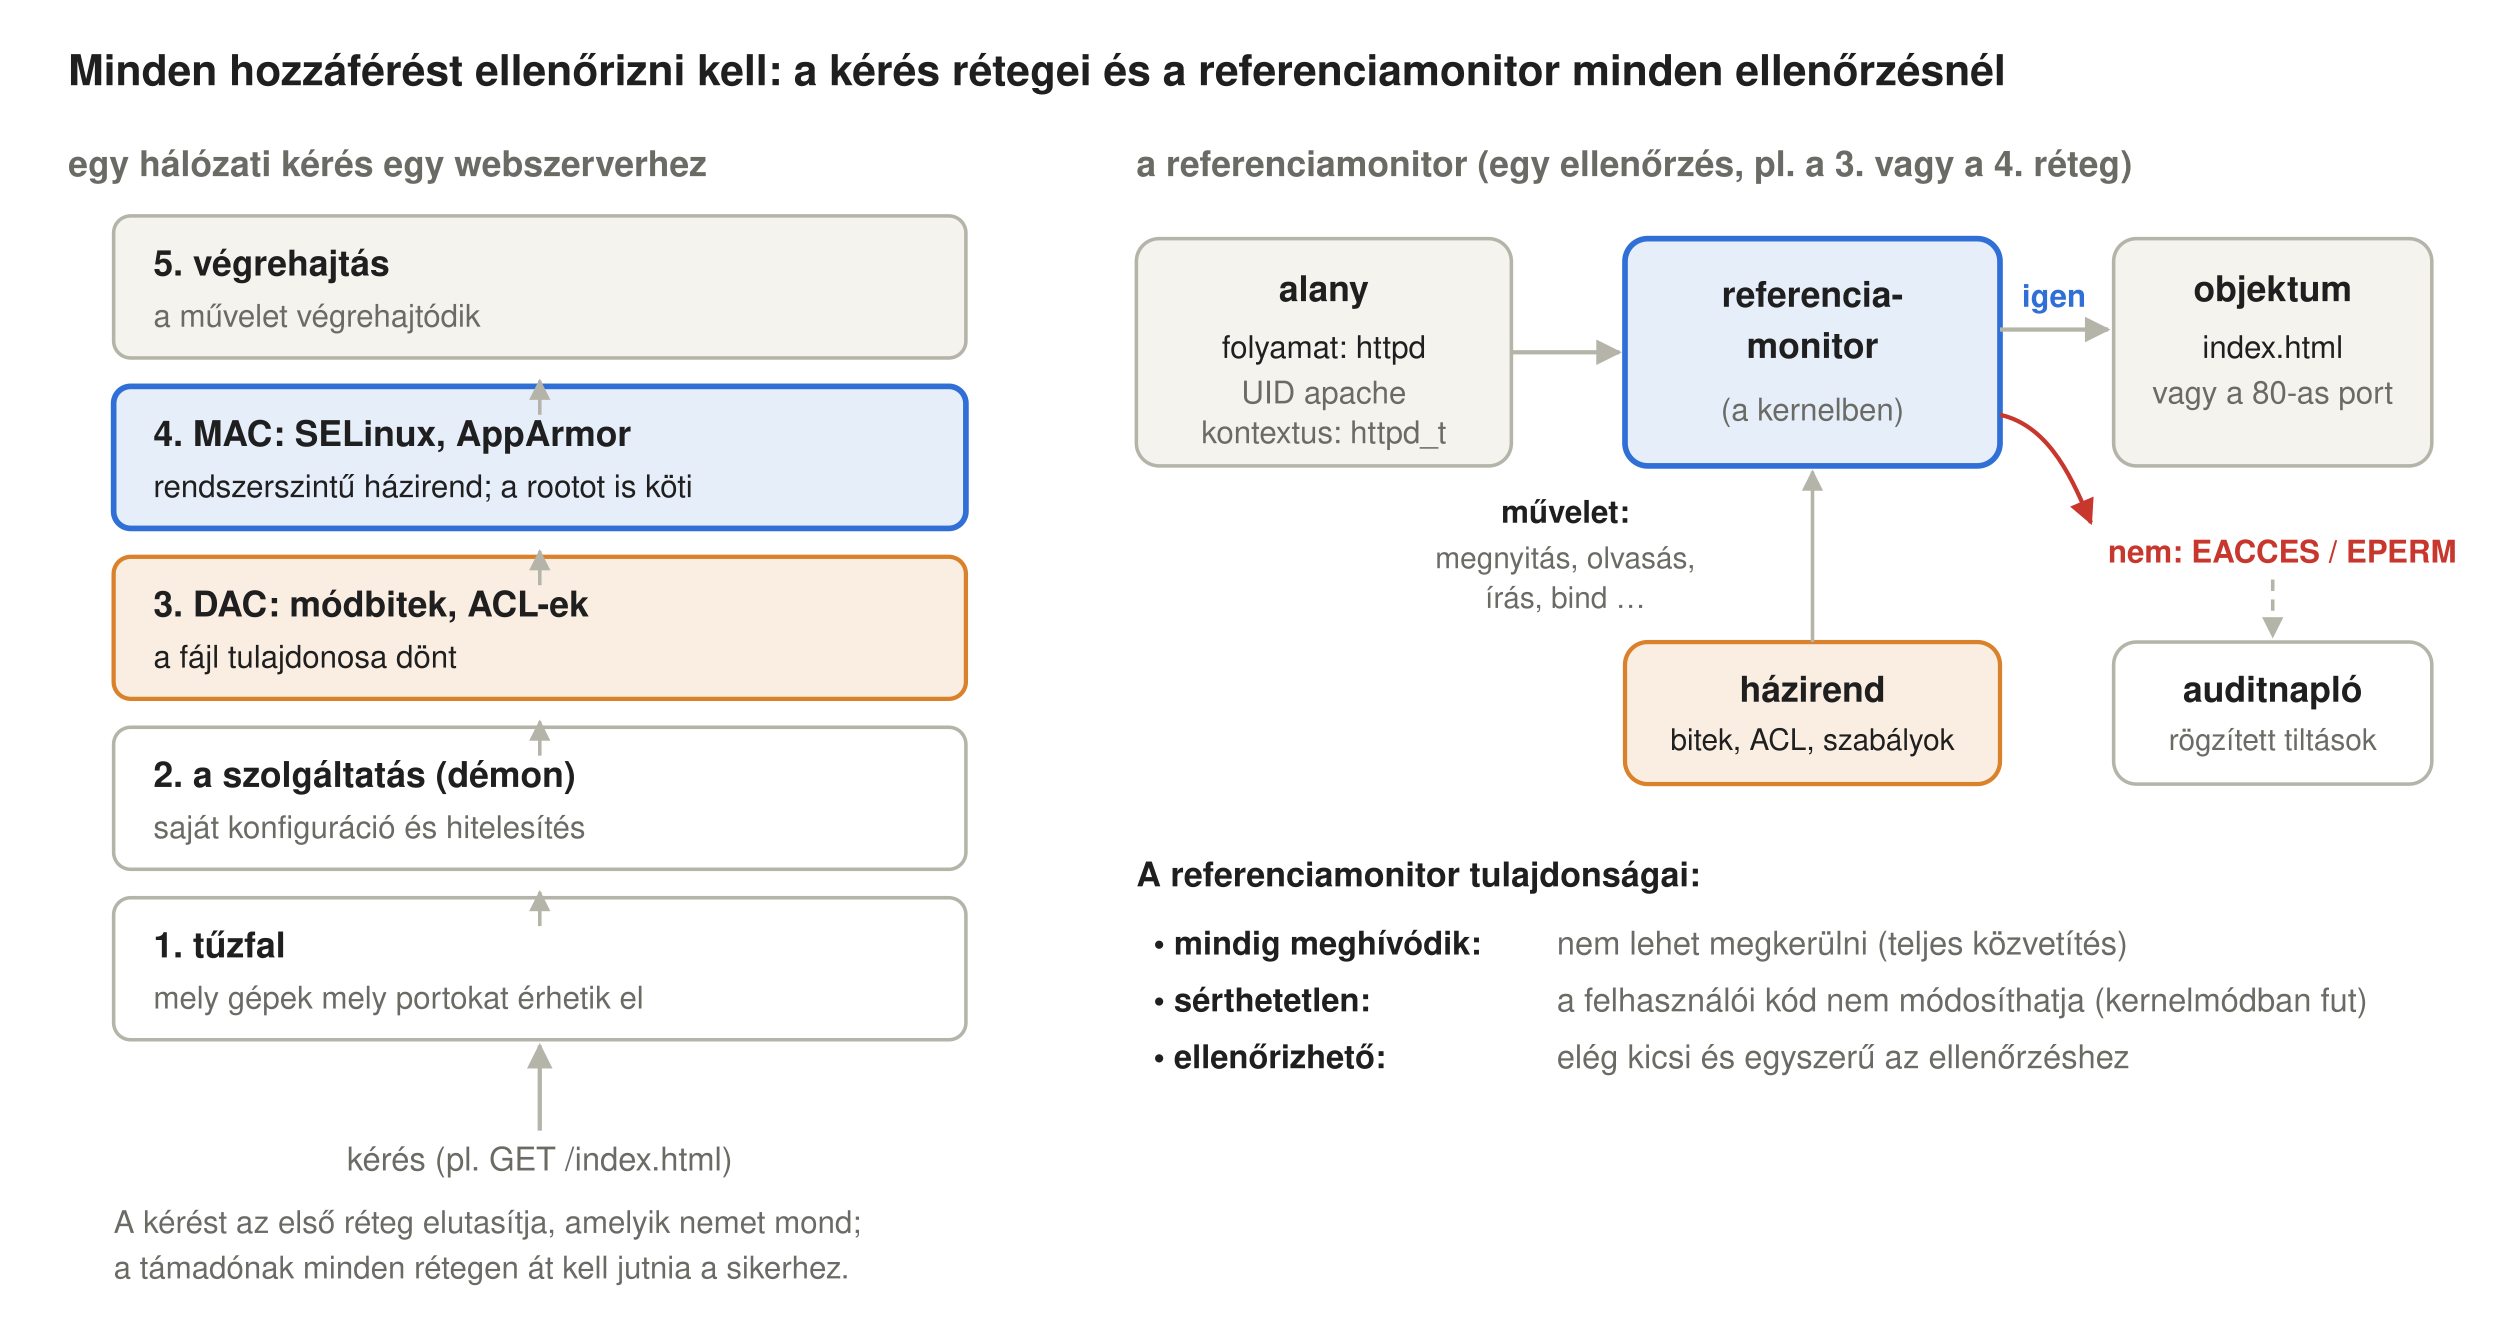
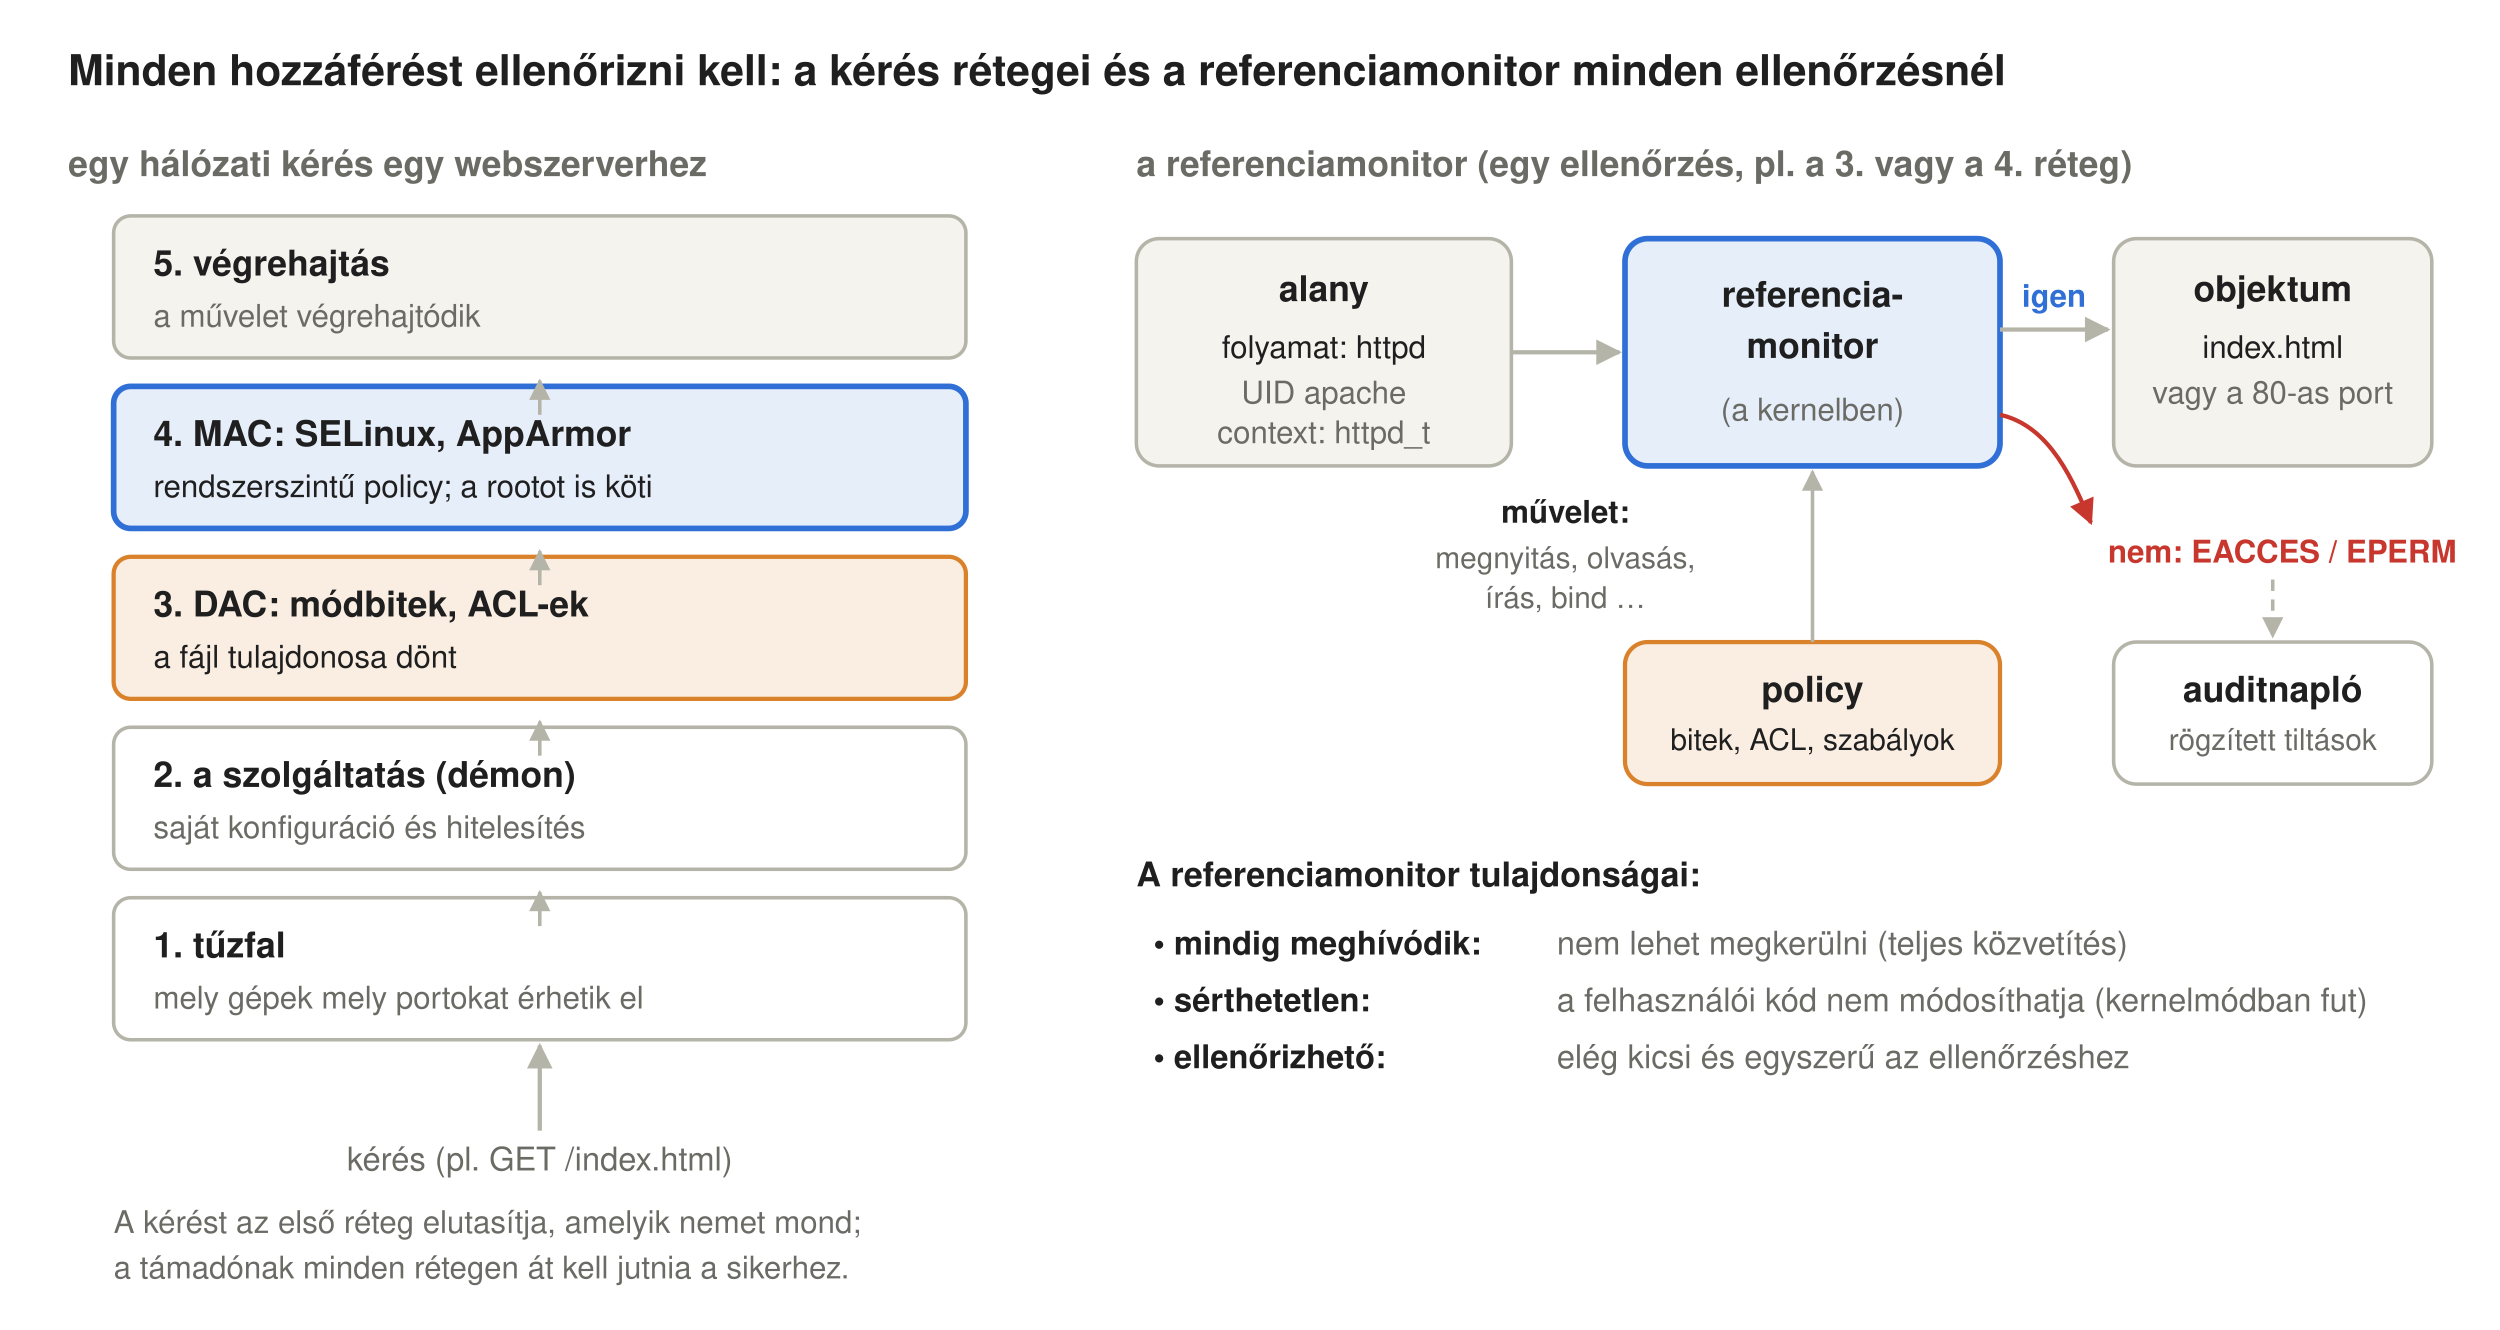
<svg xmlns="http://www.w3.org/2000/svg" viewBox="0 0 880 468" width="880" height="468" role="img" aria-label="Minden hozzáférést ellenőrizni kell: a kérés rétegei és a referenciamonitor minden ellenőrzésnél">
  <style>
  .ink{fill:#1f1f1f}.quiet{fill:#6b6b66}.edge{stroke:#b5b4a8}.edgef{fill:#b5b4a8}
  .grid{stroke:#e3e2da}.acc{stroke:#2f6fd6}.accf{fill:#2f6fd6;fill-opacity:.12}.acct{fill:#2f6fd6}
  .c2{fill:#d9822b}.c2s{stroke:#d9822b}.c2f{fill:#d9822b;fill-opacity:.14}.tint{fill:#f4f3ee}
  .bad{fill:#c8372d}.bads{stroke:#c8372d}.badf{fill:#c8372d;fill-opacity:.14}
  text{font-family:-apple-system,BlinkMacSystemFont,'Segoe UI',Helvetica,Arial,sans-serif}
  @media (prefers-color-scheme: dark){
    .ink{fill:#e8e8e3}.quiet{fill:#a3a39c}.edge{stroke:#6f6e66}.edgef{fill:#6f6e66}
    .grid{stroke:#3a3a35}.acc{stroke:#5b93ef}.accf{fill:#5b93ef;fill-opacity:.18}.acct{fill:#7aa9f5}
    .c2{fill:#eb9a4b}.c2s{stroke:#eb9a4b}.c2f{fill:#eb9a4b;fill-opacity:.2}.tint{fill:#22221f}
    .bad{fill:#ff7b70}.bads{stroke:#ff7b70}.badf{fill:#ff7b70;fill-opacity:.2}
  }
</style>
  <text x="24" y="30" font-size="15" font-weight="600" class="ink" text-anchor="start">Minden hozzáférést ellenőrizni kell: a kérés rétegei és a referenciamonitor minden ellenőrzésnél</text>
  <marker id="a1" viewBox="0 0 10 10" refX="9" refY="5" markerWidth="6" markerHeight="6" orient="auto-start-reverse">
    <path d="M0 0L10 5L0 10z" class="edgef" />
  </marker>
  <marker id="a1b" viewBox="0 0 10 10" refX="9" refY="5" markerWidth="6" markerHeight="6" orient="auto-start-reverse">
    <path d="M0 0L10 5L0 10z" class="bad" />
  </marker>
  <text x="24" y="62" font-size="12.5" font-weight="600" class="quiet" text-anchor="start">egy hálózati kérés egy webszerverhez</text>
  <rect x="40" y="76" width="300" height="50" rx="6" class="tint" />
  <rect x="40" y="76" width="300" height="50" rx="6" fill="none" class="edge" stroke-width="1.25" />
  <text x="54" y="97" font-size="12.5" font-weight="600" class="ink" text-anchor="start">5. végrehajtás</text>
  <text x="54" y="115" font-size="11" font-weight="400" class="quiet" text-anchor="start">a művelet végrehajtódik</text>
  <rect x="40" y="136" width="300" height="50" rx="6" class="accf" />
  <rect x="40" y="136" width="300" height="50" rx="6" fill="none" class="acc" stroke-width="2" />
  <text x="54" y="157" font-size="12.5" font-weight="600" class="ink" text-anchor="start">4. MAC: SELinux, AppArmor</text>
-   <text x="54" y="175" font-size="11" font-weight="400" class="ink" text-anchor="start">rendszerszintű házirend; a rootot is köti</text>
+   <text x="54" y="175" font-size="11" font-weight="400" class="ink" text-anchor="start">rendszerszintű policy; a rootot is köti</text>
  <path d="M190 146V134" fill="none" class="edge" stroke-width="1.25" marker-end="url(#a1)" />
  <rect x="40" y="196" width="300" height="50" rx="6" class="c2f" />
  <rect x="40" y="196" width="300" height="50" rx="6" fill="none" class="c2s" stroke-width="1.5" />
  <text x="54" y="217" font-size="12.5" font-weight="600" class="ink" text-anchor="start">3. DAC: módbitek, ACL-ek</text>
  <text x="54" y="235" font-size="11" font-weight="400" class="ink" text-anchor="start">a fájl tulajdonosa dönt</text>
  <path d="M190 206V194" fill="none" class="edge" stroke-width="1.25" marker-end="url(#a1)" />
  <rect x="40" y="256" width="300" height="50" rx="6" fill="none" class="edge" stroke-width="1.25" />
  <text x="54" y="277" font-size="12.5" font-weight="600" class="ink" text-anchor="start">2. a szolgáltatás (démon)</text>
  <text x="54" y="295" font-size="11" font-weight="400" class="quiet" text-anchor="start">saját konfiguráció és hitelesítés</text>
  <path d="M190 266V254" fill="none" class="edge" stroke-width="1.25" marker-end="url(#a1)" />
  <rect x="40" y="316" width="300" height="50" rx="6" fill="none" class="edge" stroke-width="1.25" />
  <text x="54" y="337" font-size="12.5" font-weight="600" class="ink" text-anchor="start">1. tűzfal</text>
  <text x="54" y="355" font-size="11" font-weight="400" class="quiet" text-anchor="start">mely gépek mely portokat érhetik el</text>
  <path d="M190 326V314" fill="none" class="edge" stroke-width="1.25" marker-end="url(#a1)" />
  <path d="M190 398V368" fill="none" class="edge" stroke-width="1.5" marker-end="url(#a1)" />
  <text x="190" y="412" font-size="11.5" font-weight="400" class="quiet" text-anchor="middle">kérés (pl. GET /index.html)</text>
  <text x="40" y="434" font-size="11" font-weight="400" class="quiet" text-anchor="start">A kérést az első réteg elutasítja, amelyik nemet mond;</text>
  <text x="40" y="450" font-size="11" font-weight="400" class="quiet" text-anchor="start">a támadónak minden rétegen át kell jutnia a sikerhez.</text>
  <text x="400" y="62" font-size="12.5" font-weight="600" class="quiet" text-anchor="start">a referenciamonitor (egy ellenőrzés, pl. a 3. vagy a 4. réteg)</text>
  <rect x="400" y="84" width="132" height="80" rx="8" class="tint" />
  <rect x="400" y="84" width="132" height="80" rx="8" fill="none" class="edge" stroke-width="1.25" />
  <text x="466" y="106" font-size="12.5" font-weight="600" class="ink" text-anchor="middle">alany</text>
  <text x="466" y="126" font-size="11" font-weight="400" class="ink" text-anchor="middle">folyamat: httpd</text>
  <text x="466" y="142" font-size="11" font-weight="400" class="quiet" text-anchor="middle">UID apache</text>
-   <text x="466" y="156" font-size="11" font-weight="400" class="quiet" text-anchor="middle">kontextus: httpd_t</text>
+   <text x="466" y="156" font-size="11" font-weight="400" class="quiet" text-anchor="middle">context: httpd_t</text>
  <rect x="572" y="84" width="132" height="80" rx="8" class="accf" />
  <rect x="572" y="84" width="132" height="80" rx="8" fill="none" class="acc" stroke-width="2" />
  <text x="638" y="108" font-size="12.5" font-weight="600" class="ink" text-anchor="middle">referencia-</text>
  <text x="638" y="126" font-size="12.5" font-weight="600" class="ink" text-anchor="middle">monitor</text>
  <text x="638" y="148" font-size="11" font-weight="400" class="quiet" text-anchor="middle">(a kernelben)</text>
  <rect x="744" y="84" width="112" height="80" rx="8" class="tint" />
  <rect x="744" y="84" width="112" height="80" rx="8" fill="none" class="edge" stroke-width="1.25" />
  <text x="800" y="106" font-size="12.5" font-weight="600" class="ink" text-anchor="middle">objektum</text>
  <text x="800" y="126" font-size="11" font-weight="400" class="ink" text-anchor="middle">index.html</text>
  <text x="800" y="142" font-size="11" font-weight="400" class="quiet" text-anchor="middle">vagy a 80-as port</text>
  <path d="M532 124H570" fill="none" class="edge" stroke-width="1.5" marker-end="url(#a1)" />
  <text x="551" y="184" font-size="11" font-weight="600" class="ink" text-anchor="middle">művelet:</text>
  <text x="551" y="200" font-size="10.5" font-weight="400" class="quiet" text-anchor="middle">megnyitás, olvasás,</text>
  <text x="551" y="214" font-size="10.5" font-weight="400" class="quiet" text-anchor="middle">írás, bind …</text>
  <path d="M704 116H742" fill="none" class="edge" stroke-width="1.5" marker-end="url(#a1)" />
  <text x="723" y="108" font-size="11" font-weight="600" class="acct" text-anchor="middle">igen</text>
  <path d="M704 146C722 150 730 170 736 184" fill="none" class="bads" stroke-width="1.5" marker-end="url(#a1b)" />
  <text x="742" y="198" font-size="11" font-weight="600" class="bad" text-anchor="start">nem: EACCES / EPERM</text>
  <rect x="572" y="226" width="132" height="50" rx="8" class="c2f" />
  <rect x="572" y="226" width="132" height="50" rx="8" fill="none" class="c2s" stroke-width="1.5" />
-   <text x="638" y="247" font-size="12.5" font-weight="600" class="ink" text-anchor="middle">házirend</text>
+   <text x="638" y="247" font-size="12.5" font-weight="600" class="ink" text-anchor="middle">policy</text>
  <text x="638" y="264" font-size="10.5" font-weight="400" class="ink" text-anchor="middle">bitek, ACL, szabályok</text>
  <path d="M638 226V166" fill="none" class="edge" stroke-width="1.25" marker-end="url(#a1)" />
  <rect x="744" y="226" width="112" height="50" rx="8" fill="none" class="edge" stroke-width="1.25" />
  <text x="800" y="247" font-size="12.5" font-weight="600" class="ink" text-anchor="middle">auditnapló</text>
  <text x="800" y="264" font-size="10.5" font-weight="400" class="quiet" text-anchor="middle">rögzített tiltások</text>
  <path d="M800 204V224" fill="none" class="edge" stroke-width="1.25" marker-end="url(#a1)" stroke-dasharray="4 3" />
  <text x="400" y="312" font-size="12" font-weight="600" class="ink" text-anchor="start">A referenciamonitor tulajdonságai:</text>
  <text x="406" y="336" font-size="11.5" font-weight="600" class="ink" text-anchor="start">• mindig meghívódik: </text>
  <text x="548" y="336" font-size="11.5" font-weight="400" class="quiet" text-anchor="start">nem lehet megkerülni (teljes közvetítés)</text>
  <text x="406" y="356" font-size="11.5" font-weight="600" class="ink" text-anchor="start">• sérthetetlen: </text>
  <text x="548" y="356" font-size="11.5" font-weight="400" class="quiet" text-anchor="start">a felhasználói kód nem módosíthatja (kernelmódban fut)</text>
  <text x="406" y="376" font-size="11.5" font-weight="600" class="ink" text-anchor="start">• ellenőrizhető: </text>
  <text x="548" y="376" font-size="11.5" font-weight="400" class="quiet" text-anchor="start">elég kicsi és egyszerű az ellenőrzéshez</text>
</svg>
